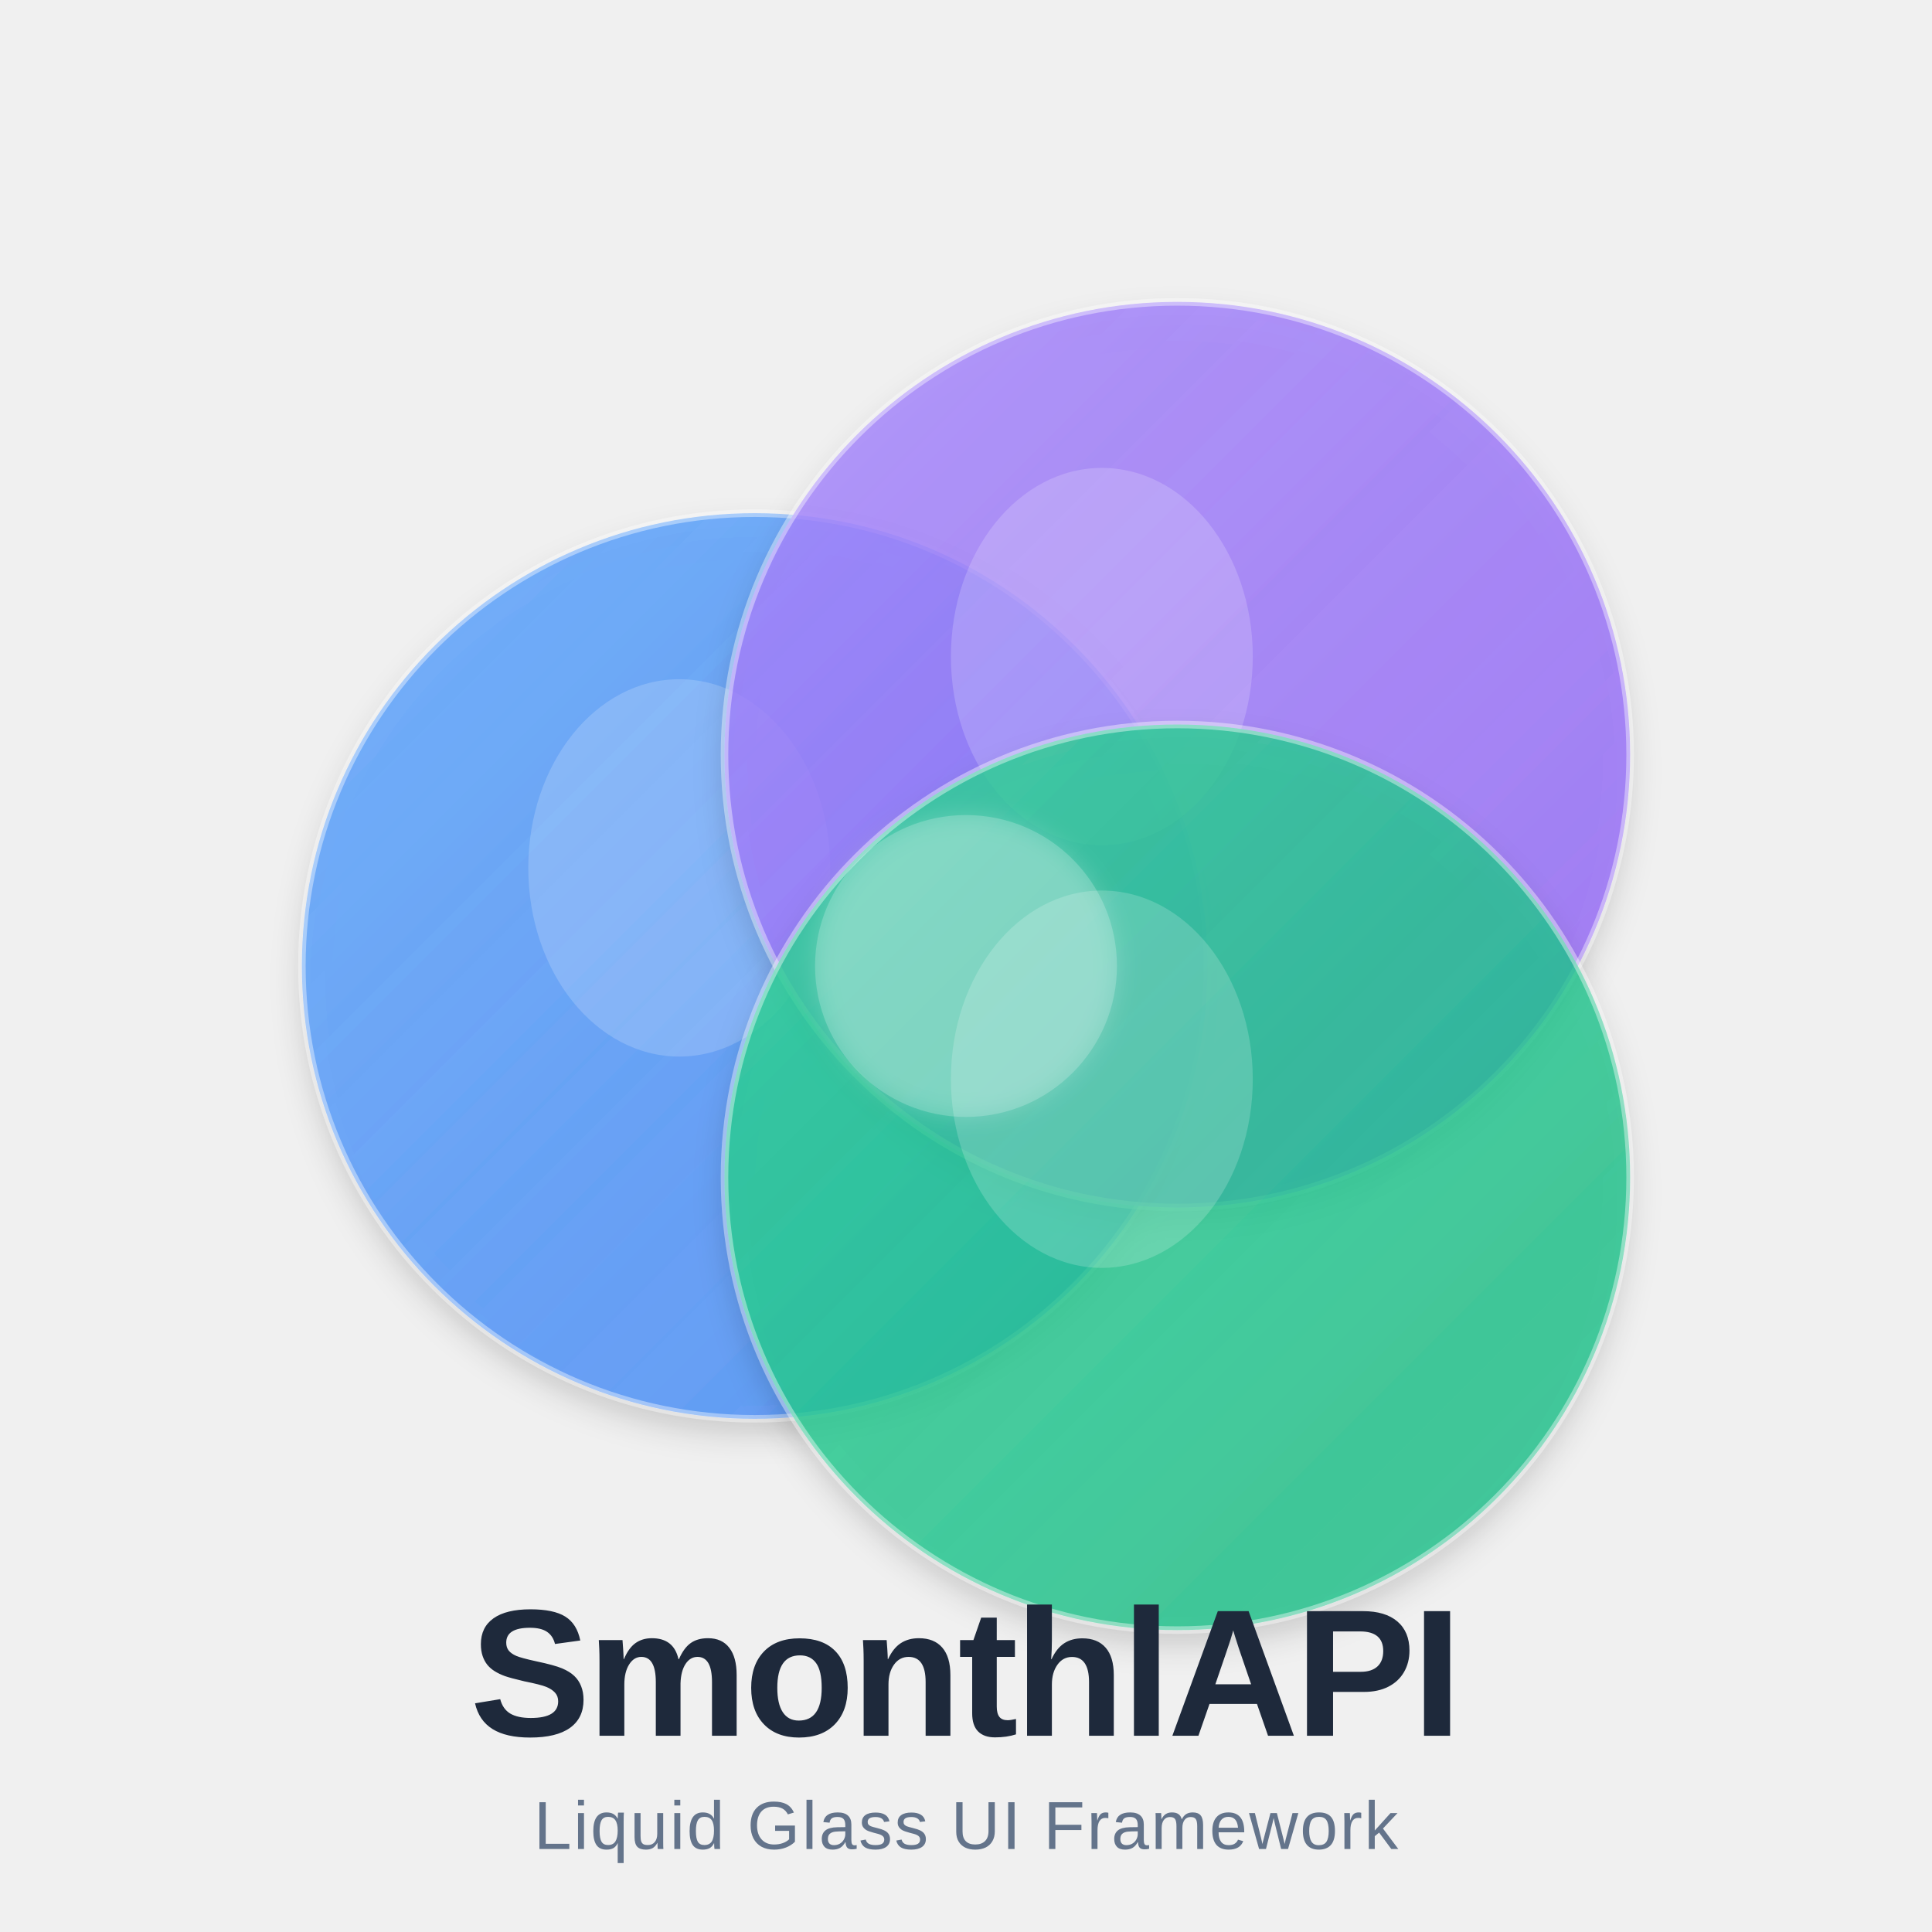
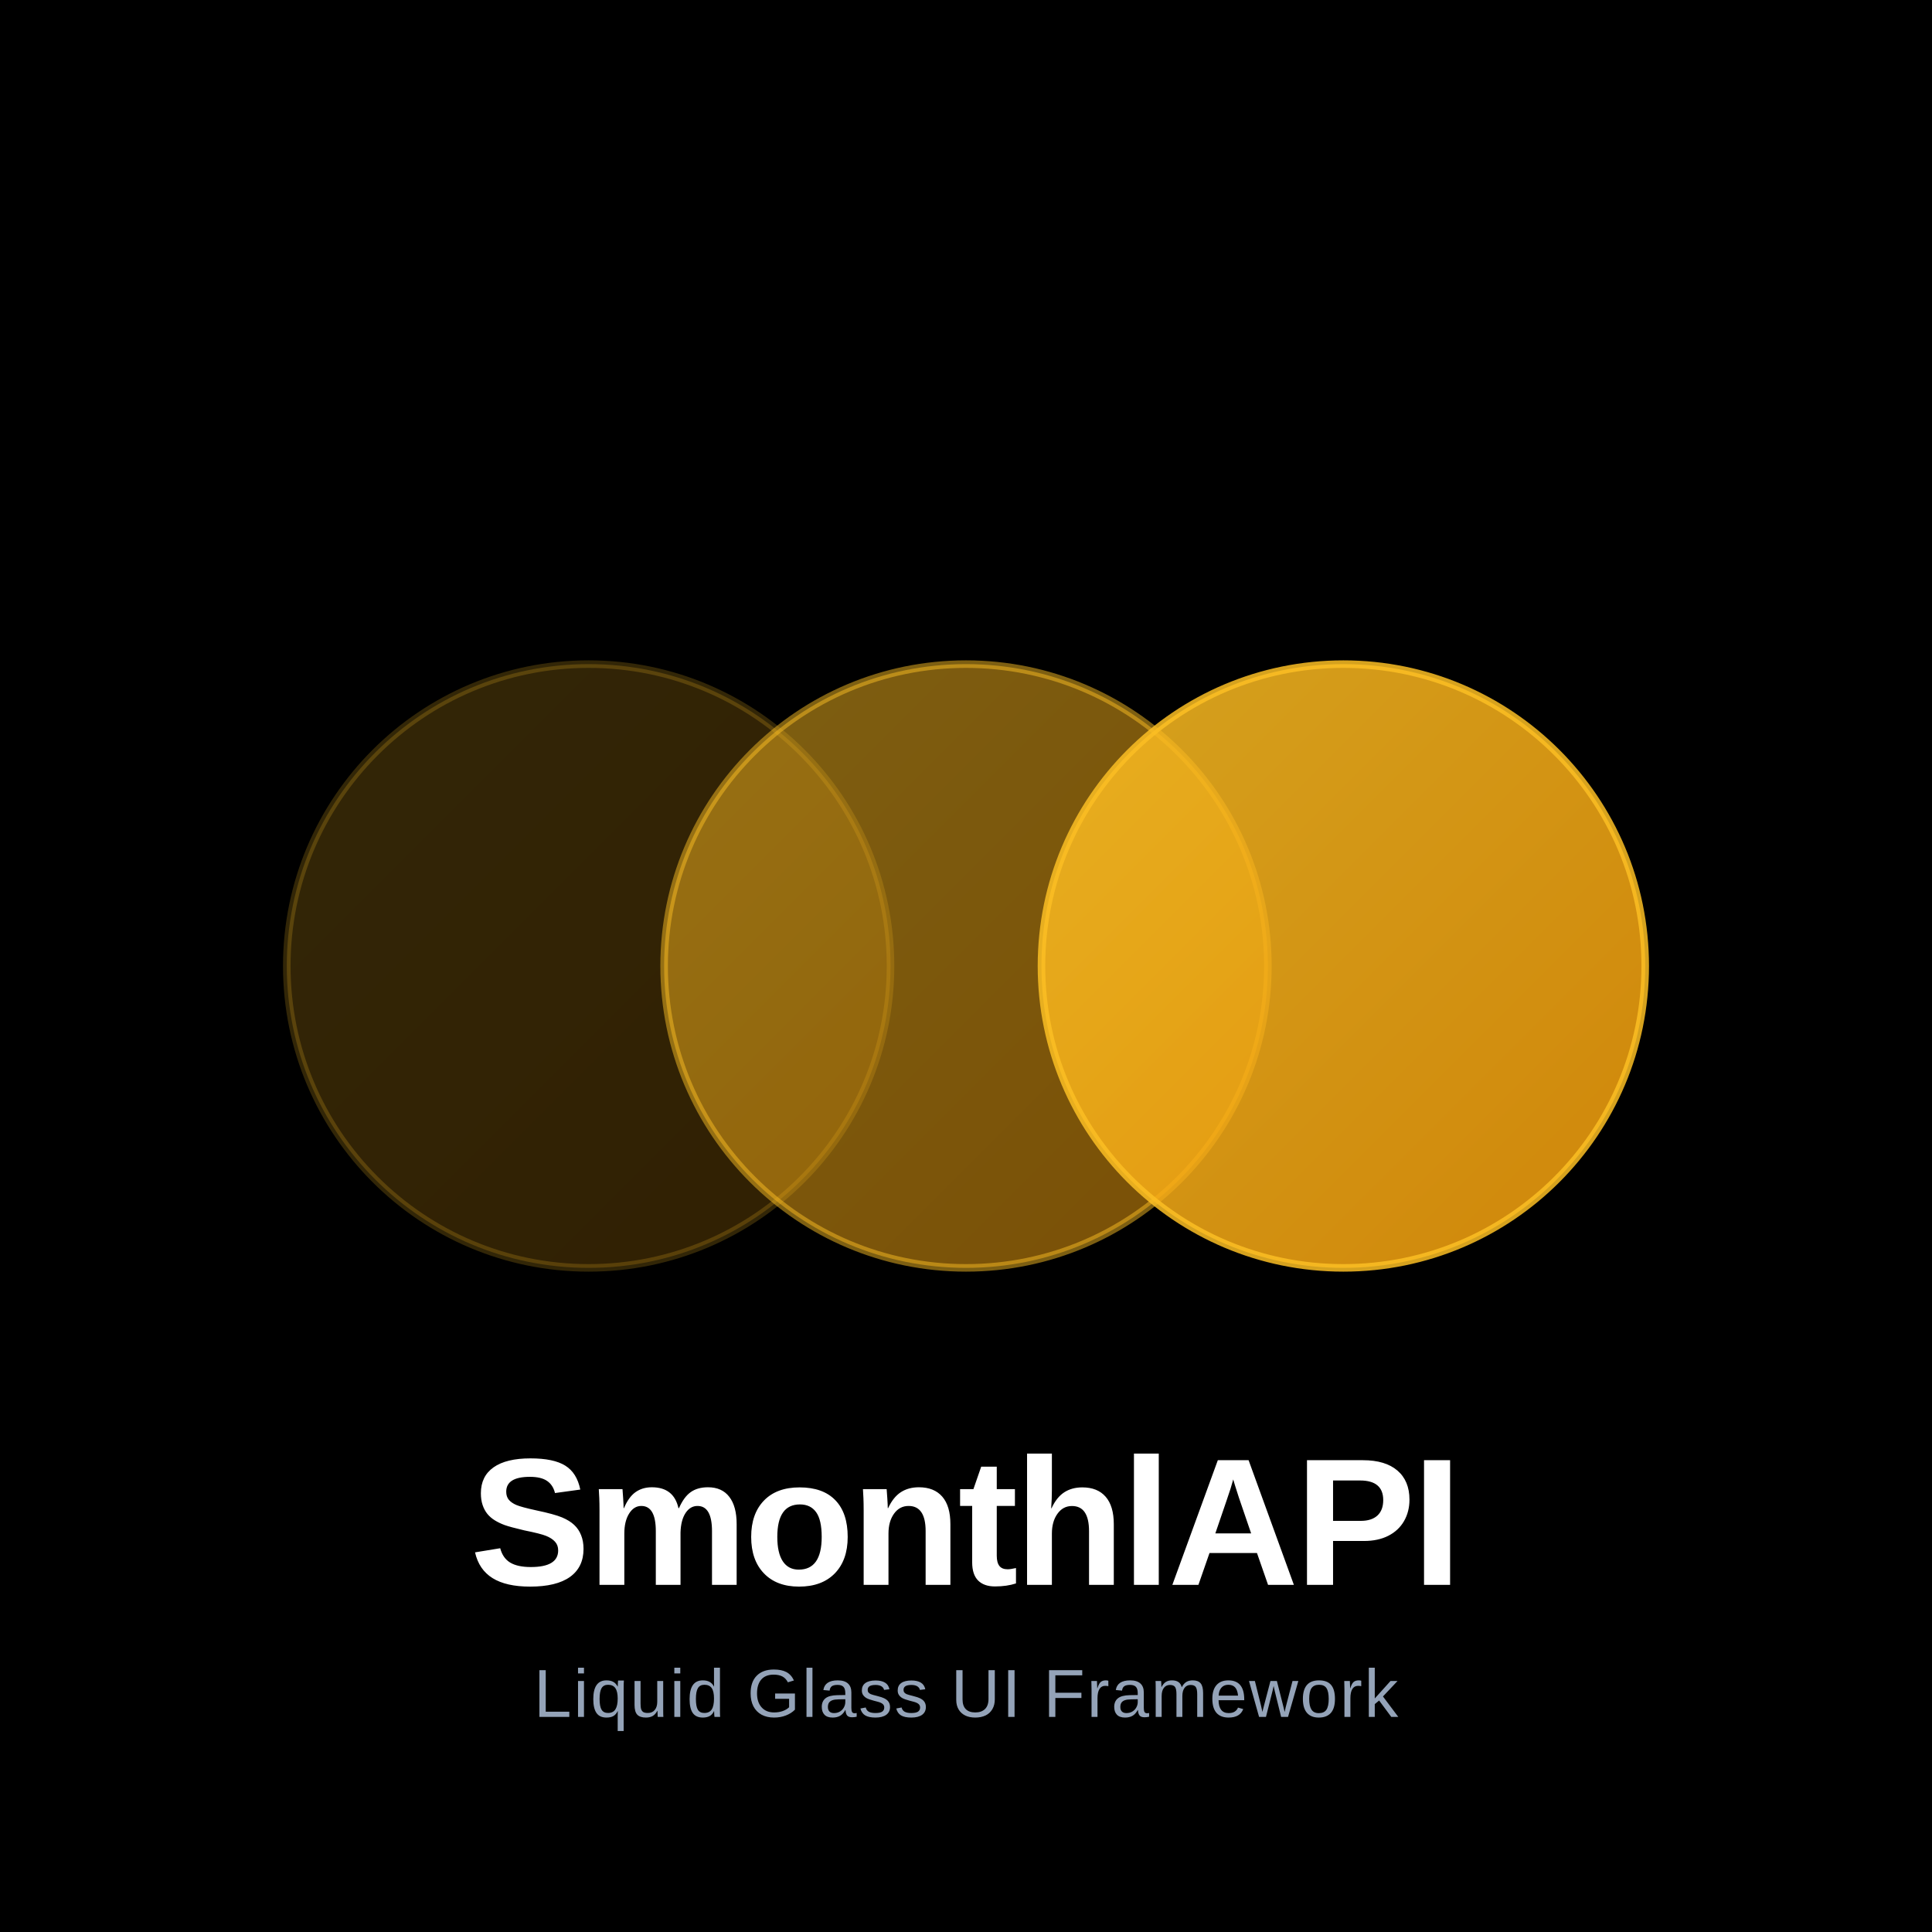
<svg xmlns="http://www.w3.org/2000/svg" width="512" height="512" viewBox="0 0 512 512">
  <defs>
    <linearGradient id="glass1" x1="0%" y1="0%" x2="100%" y2="100%">
-       <stop offset="0%" style="stop-color:#60a5fa;stop-opacity:0.95" />
-       <stop offset="100%" style="stop-color:#3b82f6;stop-opacity:0.85" />
+       <stop offset="0%" style="stop-color:#fbbf24;stop-opacity:0.2" />
+       <stop offset="100%" style="stop-color:#f59e0b;stop-opacity:0.2" />
    </linearGradient>
    <linearGradient id="glass2" x1="0%" y1="0%" x2="100%" y2="100%">
-       <stop offset="0%" style="stop-color:#a78bfa;stop-opacity:0.95" />
-       <stop offset="100%" style="stop-color:#8b5cf6;stop-opacity:0.85" />
+       <stop offset="0%" style="stop-color:#fbbf24;stop-opacity:0.5" />
+       <stop offset="100%" style="stop-color:#f59e0b;stop-opacity:0.5" />
    </linearGradient>
    <linearGradient id="glass3" x1="0%" y1="0%" x2="100%" y2="100%">
-       <stop offset="0%" style="stop-color:#34d399;stop-opacity:0.95" />
-       <stop offset="100%" style="stop-color:#10b981;stop-opacity:0.85" />
+       <stop offset="0%" style="stop-color:#fbbf24;stop-opacity:0.85" />
+       <stop offset="100%" style="stop-color:#f59e0b;stop-opacity:0.85" />
    </linearGradient>
-     <filter id="shadow" x="-50%" y="-50%" width="200%" height="200%">
-       <feGaussianBlur in="SourceAlpha" stdDeviation="4" />
-       <feOffset dx="0" dy="4" result="offsetblur" />
-       <feComponentTransfer>
-         <feFuncA type="linear" slope="0.2" />
-       </feComponentTransfer>
-       <feMerge>
-         <feMergeNode />
-         <feMergeNode in="SourceGraphic" />
-       </feMerge>
-     </filter>
-     <filter id="glow" x="-50%" y="-50%" width="200%" height="200%">
-       <feGaussianBlur stdDeviation="3" result="coloredBlur" />
-       <feMerge>
-         <feMergeNode in="coloredBlur" />
-         <feMergeNode in="SourceGraphic" />
-       </feMerge>
-     </filter>
  </defs>
-   <circle cx="200" cy="256" r="120" fill="url(#glass1)" filter="url(#shadow)" opacity="0.9" />
-   <circle cx="200" cy="256" r="120" fill="none" stroke="rgba(255,255,255,0.4)" stroke-width="2" />
-   <ellipse cx="180" cy="230" rx="40" ry="50" fill="rgba(255,255,255,0.3)" opacity="0.6" />
-   <circle cx="312" cy="200" r="120" fill="url(#glass2)" filter="url(#shadow)" opacity="0.9" />
-   <circle cx="312" cy="200" r="120" fill="none" stroke="rgba(255,255,255,0.4)" stroke-width="2" />
-   <ellipse cx="292" cy="174" rx="40" ry="50" fill="rgba(255,255,255,0.3)" opacity="0.6" />
-   <circle cx="312" cy="312" r="120" fill="url(#glass3)" filter="url(#shadow)" opacity="0.9" />
-   <circle cx="312" cy="312" r="120" fill="none" stroke="rgba(255,255,255,0.4)" stroke-width="2" />
-   <ellipse cx="292" cy="286" rx="40" ry="50" fill="rgba(255,255,255,0.3)" opacity="0.6" />
-   <circle cx="256" cy="256" r="40" fill="rgba(255,255,255,0.2)" filter="url(#glow)" />
-   <text x="256" y="460" font-family="'SF Pro Display', -apple-system, BlinkMacSystemFont, 'Segoe UI', Arial, sans-serif" font-size="48" font-weight="700" text-anchor="middle" fill="#1e293b" letter-spacing="-1">
+   <rect width="512" height="512" fill="#000000" />
+   <circle cx="156" cy="256" r="80" fill="url(#glass1)" />
+   <circle cx="156" cy="256" r="80" fill="none" stroke="rgba(251,191,36,0.2)" stroke-width="2" />
+   <circle cx="256" cy="256" r="80" fill="url(#glass2)" />
+   <circle cx="256" cy="256" r="80" fill="none" stroke="rgba(251,191,36,0.5)" stroke-width="2" />
+   <circle cx="356" cy="256" r="80" fill="url(#glass3)" />
+   <circle cx="356" cy="256" r="80" fill="none" stroke="rgba(251,191,36,0.85)" stroke-width="2" />
+   <text x="256" y="420" font-family="'SF Pro Display', -apple-system, BlinkMacSystemFont, 'Segoe UI', Arial, sans-serif" font-size="48" font-weight="700" text-anchor="middle" fill="#ffffff" letter-spacing="-1">
    SmonthlAPI
  </text>
-   <text x="256" y="490" font-family="'SF Pro Display', -apple-system, BlinkMacSystemFont, 'Segoe UI', Arial, sans-serif" font-size="18" font-weight="500" text-anchor="middle" fill="#64748b" letter-spacing="0.5">
+   <text x="256" y="455" font-family="'SF Pro Display', -apple-system, BlinkMacSystemFont, 'Segoe UI', Arial, sans-serif" font-size="18" font-weight="500" text-anchor="middle" fill="#94a3b8" letter-spacing="0.5">
    Liquid Glass UI Framework
  </text>
</svg>
